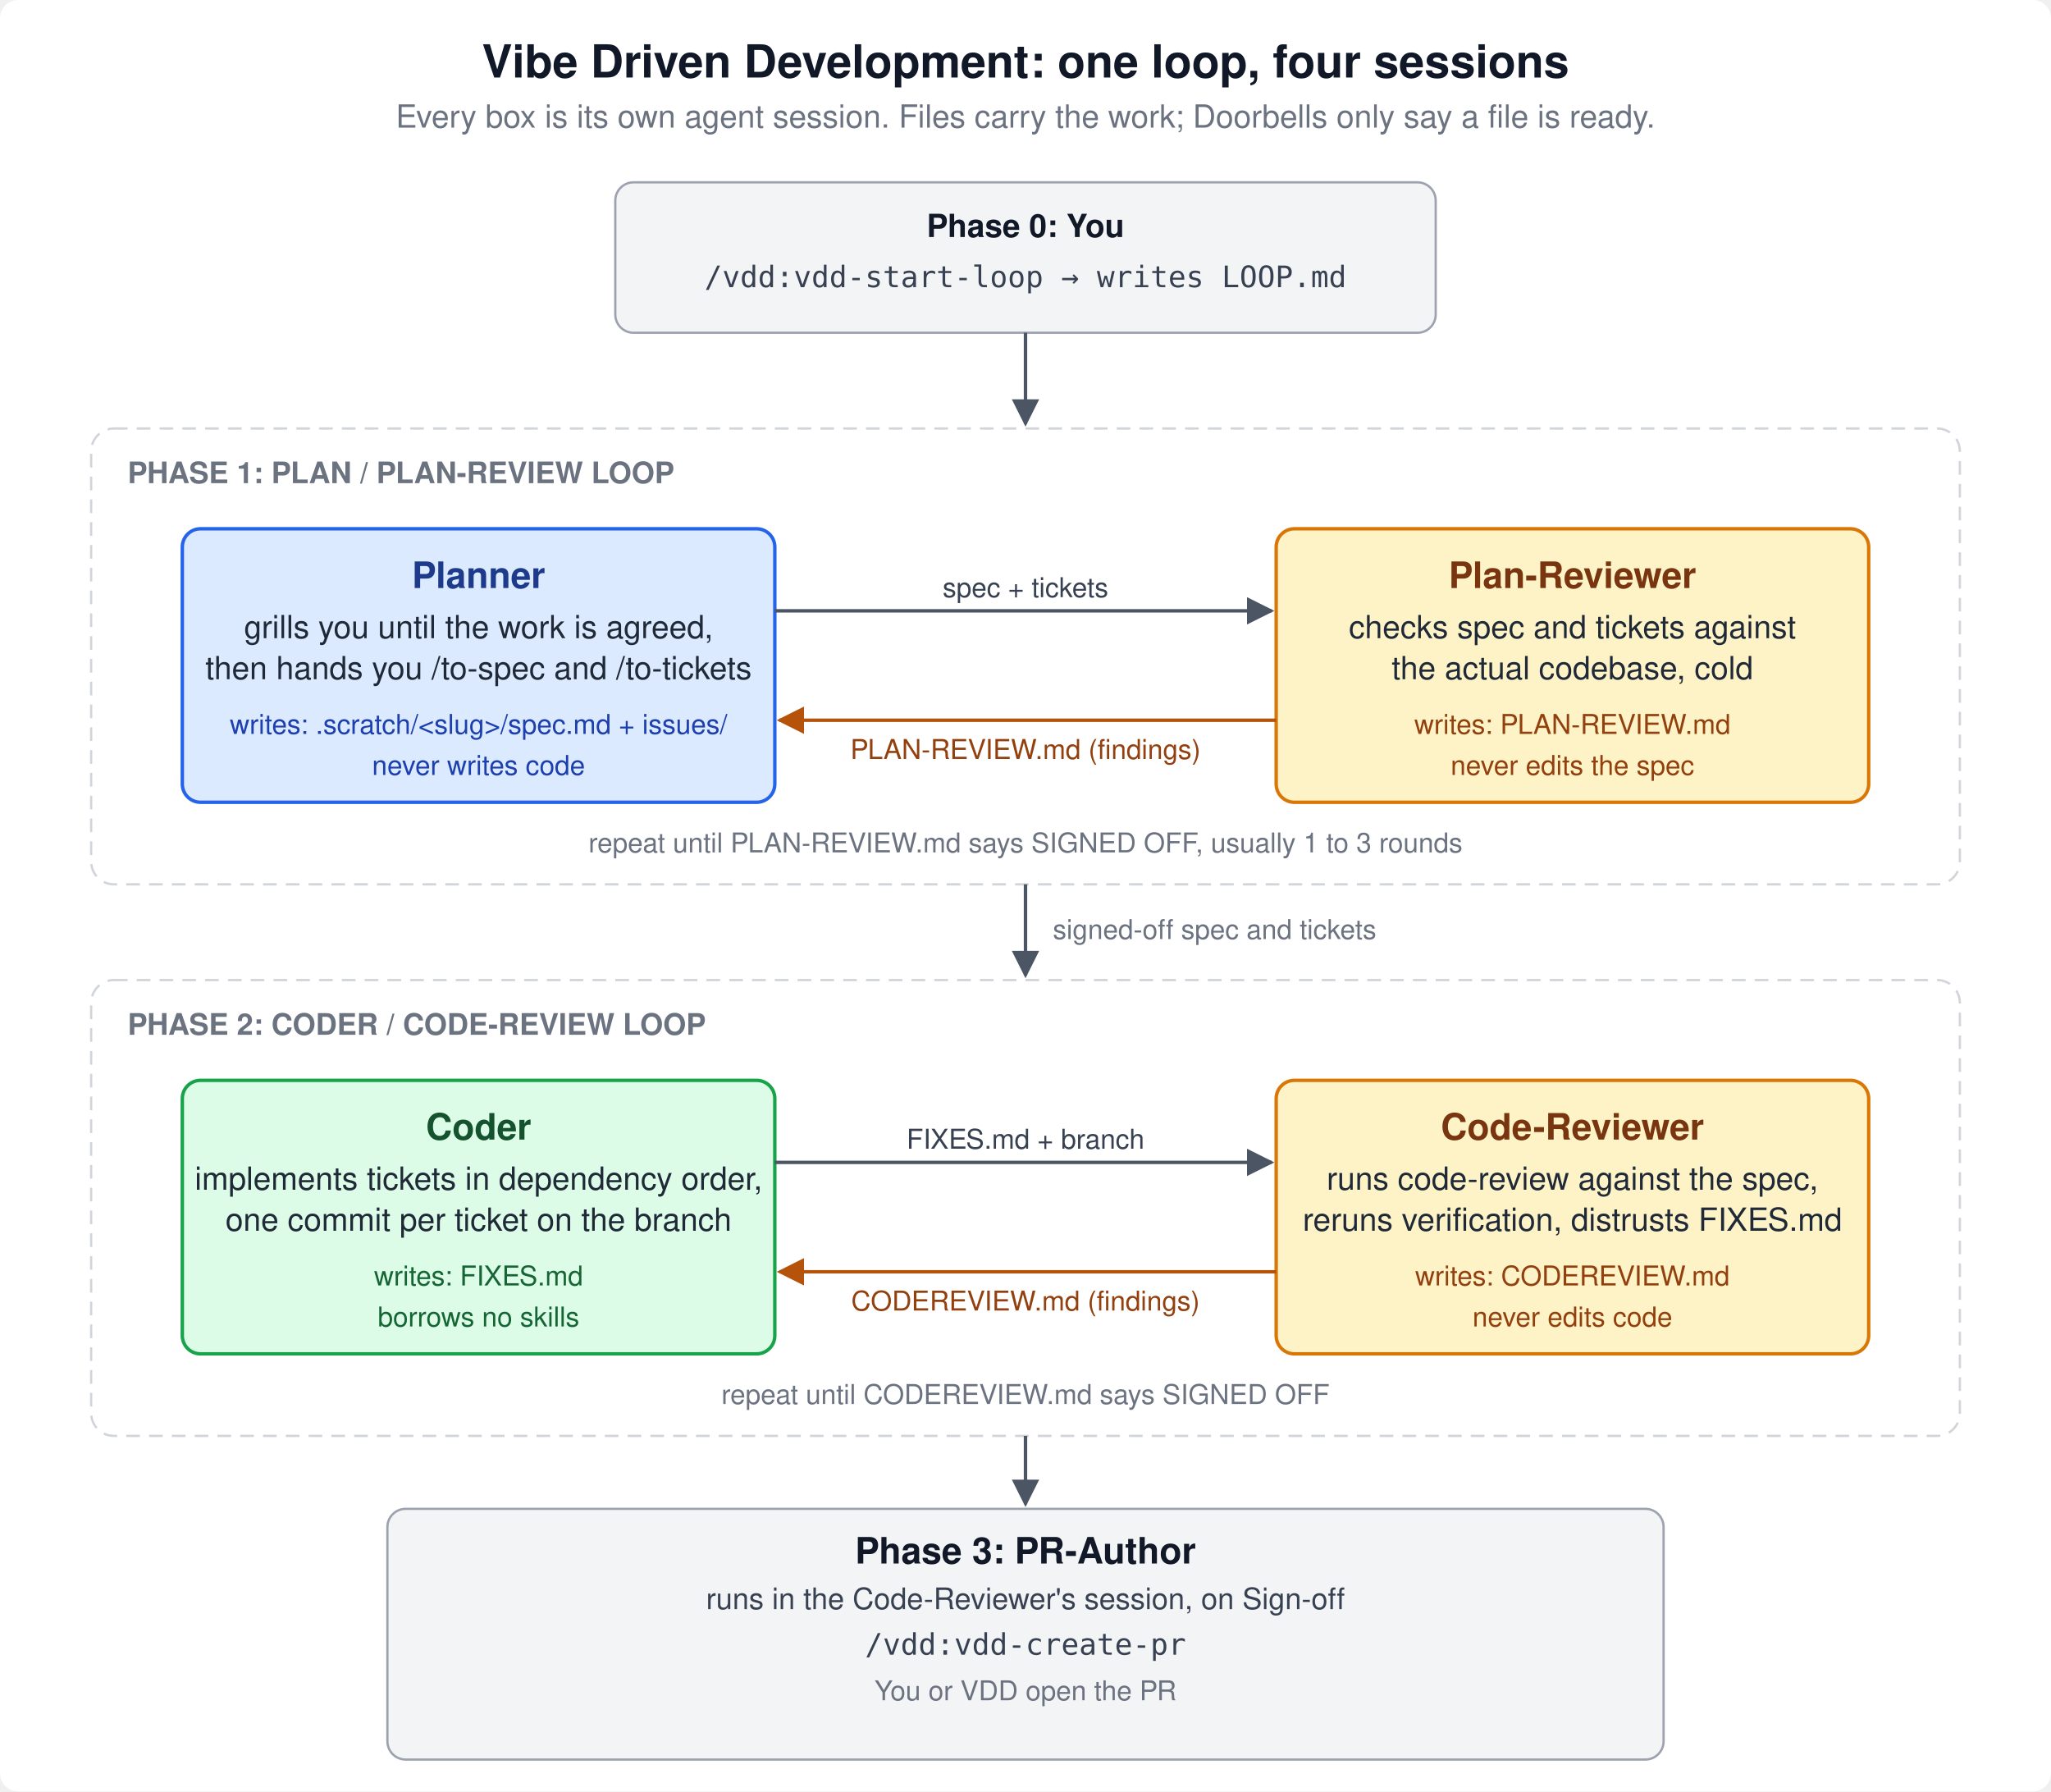
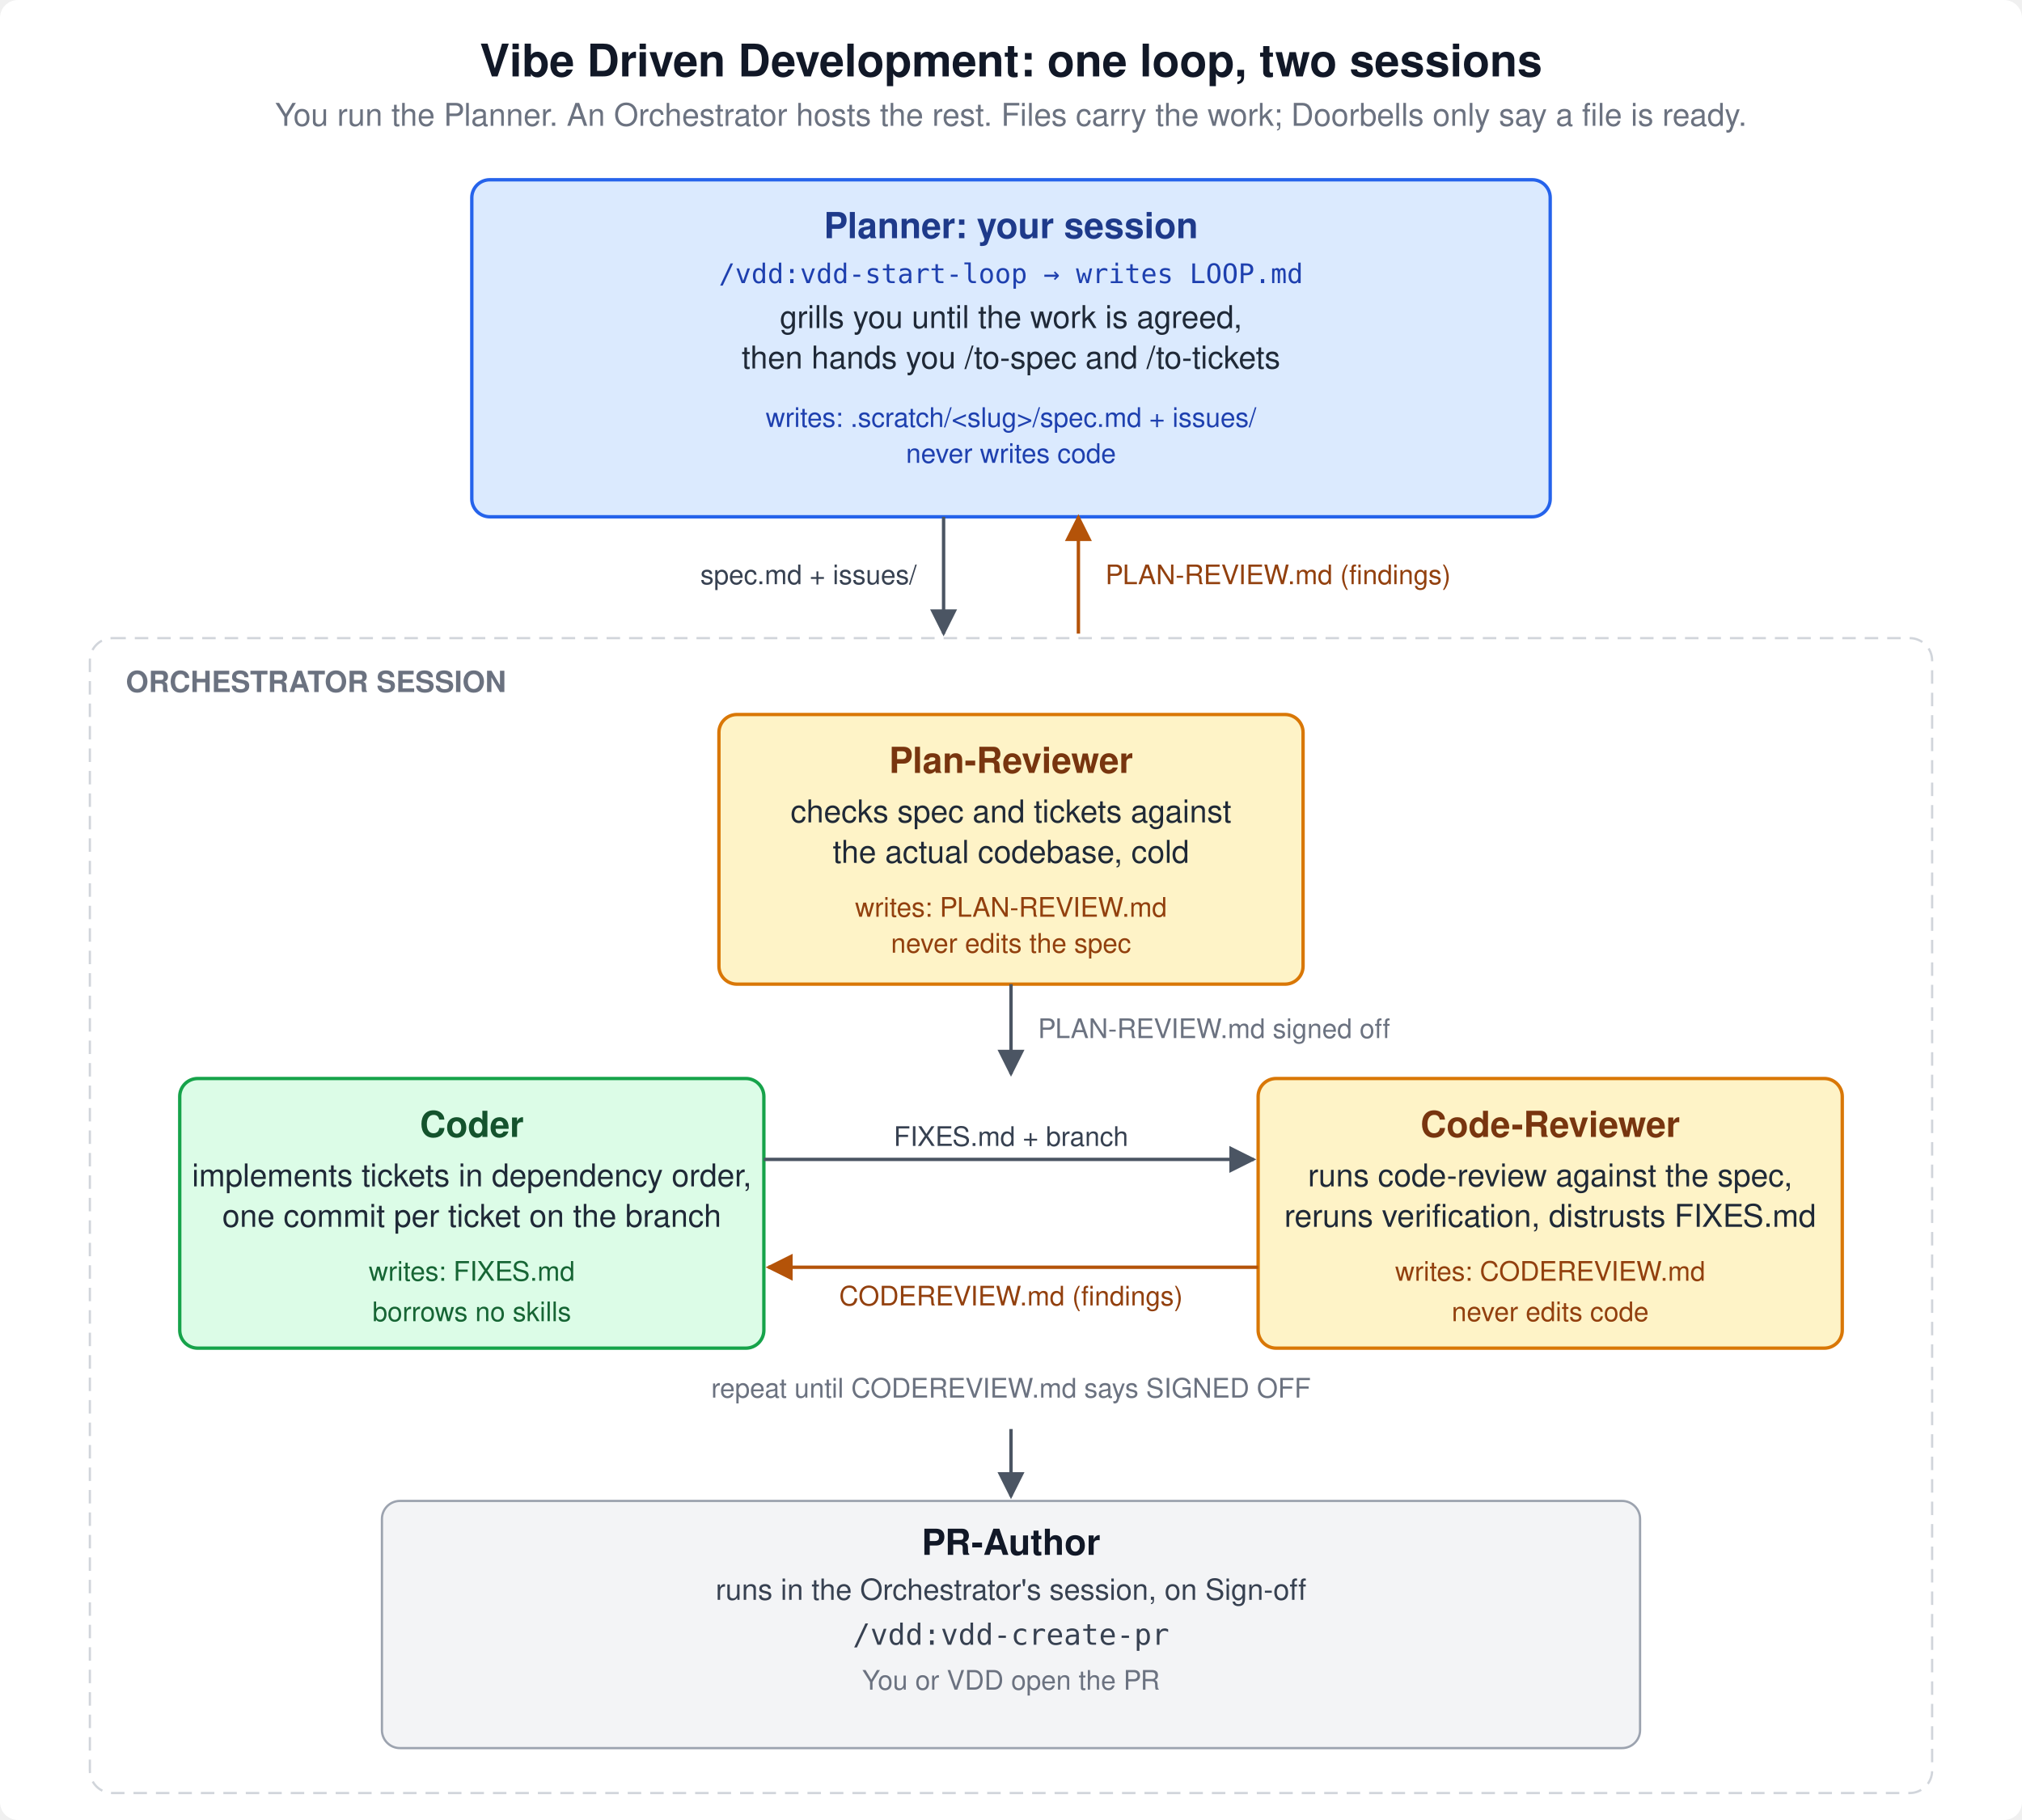
- <svg xmlns="http://www.w3.org/2000/svg" width="900" height="786" viewBox="0 0 900 786" font-family="-apple-system, BlinkMacSystemFont, 'Segoe UI', Helvetica, Arial, sans-serif" font-size="14">
+ <svg xmlns="http://www.w3.org/2000/svg" width="900" height="810" viewBox="0 0 900 810" font-family="-apple-system, BlinkMacSystemFont, 'Segoe UI', Helvetica, Arial, sans-serif" font-size="14">
  <defs>
    <marker id="arrow" viewBox="0 0 10 10" refX="9" refY="5" markerWidth="8" markerHeight="8" orient="auto-start-reverse">
      <path d="M 0 0 L 10 5 L 0 10 z" fill="#4b5563" />
    </marker>
    <marker id="arrow-accent" viewBox="0 0 10 10" refX="9" refY="5" markerWidth="8" markerHeight="8" orient="auto-start-reverse">
      <path d="M 0 0 L 10 5 L 0 10 z" fill="#b45309" />
    </marker>
  </defs>
-   <rect width="900" height="786" fill="#ffffff" rx="8" />
-   <text x="450" y="34" text-anchor="middle" font-size="20" font-weight="600" fill="#111827">Vibe Driven Development: one loop, four sessions</text>
-   <text x="450" y="56" text-anchor="middle" fill="#6b7280">Every box is its own agent session. Files carry the work; Doorbells only say a file is ready.</text>
-   <rect x="270" y="80" width="360" height="66" rx="8" fill="#f3f4f6" stroke="#9ca3af" />
-   <text x="450" y="104" text-anchor="middle" font-weight="600" fill="#111827">Phase 0: You</text>
-   <text x="450" y="126" text-anchor="middle" fill="#374151" font-family="ui-monospace, SFMono-Regular, Menlo, monospace" font-size="13">/vdd:vdd-start-loop  →  writes LOOP.md</text>
-   <line x1="450" y1="146" x2="450" y2="186" stroke="#4b5563" stroke-width="1.5" marker-end="url(#arrow)" />
-   <rect x="40" y="188" width="820" height="200" rx="10" fill="none" stroke="#d1d5db" stroke-dasharray="6 4" />
-   <text x="56" y="212" font-weight="600" fill="#6b7280" font-size="13">PHASE 1: PLAN / PLAN-REVIEW LOOP</text>
-   <rect x="80" y="232" width="260" height="120" rx="8" fill="#dbeafe" stroke="#2563eb" stroke-width="1.5" />
-   <text x="210" y="258" text-anchor="middle" font-weight="600" font-size="16" fill="#1e3a8a">Planner</text>
-   <text x="210" y="280" text-anchor="middle" fill="#1f2937">grills you until the work is agreed,</text>
-   <text x="210" y="298" text-anchor="middle" fill="#1f2937">then hands you /to-spec and /to-tickets</text>
-   <text x="210" y="322" text-anchor="middle" fill="#1e40af" font-size="12">writes: .scratch/&lt;slug&gt;/spec.md + issues/</text>
-   <text x="210" y="340" text-anchor="middle" fill="#1e40af" font-size="12">never writes code</text>
-   <rect x="560" y="232" width="260" height="120" rx="8" fill="#fef3c7" stroke="#d97706" stroke-width="1.5" />
-   <text x="690" y="258" text-anchor="middle" font-weight="600" font-size="16" fill="#78350f">Plan-Reviewer</text>
-   <text x="690" y="280" text-anchor="middle" fill="#1f2937">checks spec and tickets against</text>
-   <text x="690" y="298" text-anchor="middle" fill="#1f2937">the actual codebase, cold</text>
-   <text x="690" y="322" text-anchor="middle" fill="#92400e" font-size="12">writes: PLAN-REVIEW.md</text>
-   <text x="690" y="340" text-anchor="middle" fill="#92400e" font-size="12">never edits the spec</text>
-   <path d="M 340 268 L 558 268" stroke="#4b5563" stroke-width="1.5" fill="none" marker-end="url(#arrow)" />
-   <text x="450" y="262" text-anchor="middle" fill="#374151" font-size="12">spec + tickets</text>
-   <path d="M 560 316 L 342 316" stroke="#b45309" stroke-width="1.5" fill="none" marker-end="url(#arrow-accent)" />
-   <text x="450" y="333" text-anchor="middle" fill="#92400e" font-size="12">PLAN-REVIEW.md (findings)</text>
-   <text x="450" y="374" text-anchor="middle" fill="#6b7280" font-size="12">repeat until PLAN-REVIEW.md says SIGNED OFF, usually 1 to 3 rounds</text>
-   <line x1="450" y1="388" x2="450" y2="428" stroke="#4b5563" stroke-width="1.5" marker-end="url(#arrow)" />
-   <text x="462" y="412" fill="#6b7280" font-size="12">signed-off spec and tickets</text>
-   <rect x="40" y="430" width="820" height="200" rx="10" fill="none" stroke="#d1d5db" stroke-dasharray="6 4" />
-   <text x="56" y="454" font-weight="600" fill="#6b7280" font-size="13">PHASE 2: CODER / CODE-REVIEW LOOP</text>
-   <rect x="80" y="474" width="260" height="120" rx="8" fill="#dcfce7" stroke="#16a34a" stroke-width="1.5" />
-   <text x="210" y="500" text-anchor="middle" font-weight="600" font-size="16" fill="#14532d">Coder</text>
-   <text x="210" y="522" text-anchor="middle" fill="#1f2937">implements tickets in dependency order,</text>
-   <text x="210" y="540" text-anchor="middle" fill="#1f2937">one commit per ticket on the branch</text>
-   <text x="210" y="564" text-anchor="middle" fill="#166534" font-size="12">writes: FIXES.md</text>
-   <text x="210" y="582" text-anchor="middle" fill="#166534" font-size="12">borrows no skills</text>
-   <rect x="560" y="474" width="260" height="120" rx="8" fill="#fef3c7" stroke="#d97706" stroke-width="1.5" />
-   <text x="690" y="500" text-anchor="middle" font-weight="600" font-size="16" fill="#78350f">Code-Reviewer</text>
-   <text x="690" y="522" text-anchor="middle" fill="#1f2937">runs code-review against the spec,</text>
-   <text x="690" y="540" text-anchor="middle" fill="#1f2937">reruns verification, distrusts FIXES.md</text>
-   <text x="690" y="564" text-anchor="middle" fill="#92400e" font-size="12">writes: CODEREVIEW.md</text>
-   <text x="690" y="582" text-anchor="middle" fill="#92400e" font-size="12">never edits code</text>
-   <path d="M 340 510 L 558 510" stroke="#4b5563" stroke-width="1.5" fill="none" marker-end="url(#arrow)" />
-   <text x="450" y="504" text-anchor="middle" fill="#374151" font-size="12">FIXES.md + branch</text>
-   <path d="M 560 558 L 342 558" stroke="#b45309" stroke-width="1.5" fill="none" marker-end="url(#arrow-accent)" />
-   <text x="450" y="575" text-anchor="middle" fill="#92400e" font-size="12">CODEREVIEW.md (findings)</text>
-   <text x="450" y="616" text-anchor="middle" fill="#6b7280" font-size="12">repeat until CODEREVIEW.md says SIGNED OFF</text>
-   <line x1="450" y1="630" x2="450" y2="660" stroke="#4b5563" stroke-width="1.5" marker-end="url(#arrow)" />
-   <rect x="170" y="662" width="560" height="110" rx="8" fill="#f3f4f6" stroke="#9ca3af" />
-   <text x="450" y="686" text-anchor="middle" font-weight="600" font-size="16" fill="#111827">Phase 3: PR-Author</text>
-   <text x="450" y="706" text-anchor="middle" fill="#374151" font-size="13">runs in the Code-Reviewer's session, on Sign-off</text>
-   <text x="450" y="726" text-anchor="middle" fill="#374151" font-family="ui-monospace, SFMono-Regular, Menlo, monospace" font-size="13">/vdd:vdd-create-pr</text>
-   <text x="450" y="746" text-anchor="middle" fill="#6b7280" font-size="12">You or VDD open the PR</text>
+   <rect width="900" height="810" fill="#ffffff" rx="8" />
+   <text x="450" y="34" text-anchor="middle" font-size="20" font-weight="600" fill="#111827">Vibe Driven Development: one loop, two sessions</text>
+   <text x="450" y="56" text-anchor="middle" fill="#6b7280">You run the Planner. An Orchestrator hosts the rest. Files carry the work; Doorbells only say a file is ready.</text>
+   <rect x="210" y="80" width="480" height="150" rx="8" fill="#dbeafe" stroke="#2563eb" stroke-width="1.5" />
+   <text x="450" y="106" text-anchor="middle" font-weight="600" font-size="16" fill="#1e3a8a">Planner: your session</text>
+   <text x="450" y="126" text-anchor="middle" fill="#1e40af" font-family="ui-monospace, SFMono-Regular, Menlo, monospace" font-size="12">/vdd:vdd-start-loop  →  writes LOOP.md</text>
+   <text x="450" y="146" text-anchor="middle" fill="#1f2937">grills you until the work is agreed,</text>
+   <text x="450" y="164" text-anchor="middle" fill="#1f2937">then hands you /to-spec and /to-tickets</text>
+   <text x="450" y="190" text-anchor="middle" fill="#1e40af" font-size="12">writes: .scratch/&lt;slug&gt;/spec.md + issues/</text>
+   <text x="450" y="206" text-anchor="middle" fill="#1e40af" font-size="12">never writes code</text>
+   <line x1="420" y1="230" x2="420" y2="282" stroke="#4b5563" stroke-width="1.5" marker-end="url(#arrow)" />
+   <text x="408" y="260" text-anchor="end" fill="#374151" font-size="12">spec.md + issues/</text>
+   <path d="M 480 282 L 480 230" stroke="#b45309" stroke-width="1.5" fill="none" marker-end="url(#arrow-accent)" />
+   <text x="492" y="260" text-anchor="start" fill="#92400e" font-size="12">PLAN-REVIEW.md (findings)</text>
+   <rect x="40" y="284" width="820" height="514" rx="10" fill="none" stroke="#d1d5db" stroke-dasharray="6 4" />
+   <text x="56" y="308" font-weight="600" fill="#6b7280" font-size="13">ORCHESTRATOR SESSION</text>
+   <rect x="320" y="318" width="260" height="120" rx="8" fill="#fef3c7" stroke="#d97706" stroke-width="1.5" />
+   <text x="450" y="344" text-anchor="middle" font-weight="600" font-size="16" fill="#78350f">Plan-Reviewer</text>
+   <text x="450" y="366" text-anchor="middle" fill="#1f2937">checks spec and tickets against</text>
+   <text x="450" y="384" text-anchor="middle" fill="#1f2937">the actual codebase, cold</text>
+   <text x="450" y="408" text-anchor="middle" fill="#92400e" font-size="12">writes: PLAN-REVIEW.md</text>
+   <text x="450" y="424" text-anchor="middle" fill="#92400e" font-size="12">never edits the spec</text>
+   <line x1="450" y1="438" x2="450" y2="478" stroke="#4b5563" stroke-width="1.5" marker-end="url(#arrow)" />
+   <text x="462" y="462" fill="#6b7280" font-size="12">PLAN-REVIEW.md signed off</text>
+   <rect x="80" y="480" width="260" height="120" rx="8" fill="#dcfce7" stroke="#16a34a" stroke-width="1.5" />
+   <text x="210" y="506" text-anchor="middle" font-weight="600" font-size="16" fill="#14532d">Coder</text>
+   <text x="210" y="528" text-anchor="middle" fill="#1f2937">implements tickets in dependency order,</text>
+   <text x="210" y="546" text-anchor="middle" fill="#1f2937">one commit per ticket on the branch</text>
+   <text x="210" y="570" text-anchor="middle" fill="#166534" font-size="12">writes: FIXES.md</text>
+   <text x="210" y="588" text-anchor="middle" fill="#166534" font-size="12">borrows no skills</text>
+   <rect x="560" y="480" width="260" height="120" rx="8" fill="#fef3c7" stroke="#d97706" stroke-width="1.5" />
+   <text x="690" y="506" text-anchor="middle" font-weight="600" font-size="16" fill="#78350f">Code-Reviewer</text>
+   <text x="690" y="528" text-anchor="middle" fill="#1f2937">runs code-review against the spec,</text>
+   <text x="690" y="546" text-anchor="middle" fill="#1f2937">reruns verification, distrusts FIXES.md</text>
+   <text x="690" y="570" text-anchor="middle" fill="#92400e" font-size="12">writes: CODEREVIEW.md</text>
+   <text x="690" y="588" text-anchor="middle" fill="#92400e" font-size="12">never edits code</text>
+   <path d="M 340 516 L 558 516" stroke="#4b5563" stroke-width="1.5" fill="none" marker-end="url(#arrow)" />
+   <text x="450" y="510" text-anchor="middle" fill="#374151" font-size="12">FIXES.md + branch</text>
+   <path d="M 560 564 L 342 564" stroke="#b45309" stroke-width="1.5" fill="none" marker-end="url(#arrow-accent)" />
+   <text x="450" y="581" text-anchor="middle" fill="#92400e" font-size="12">CODEREVIEW.md (findings)</text>
+   <text x="450" y="622" text-anchor="middle" fill="#6b7280" font-size="12">repeat until CODEREVIEW.md says SIGNED OFF</text>
+   <line x1="450" y1="636" x2="450" y2="666" stroke="#4b5563" stroke-width="1.5" marker-end="url(#arrow)" />
+   <rect x="170" y="668" width="560" height="110" rx="8" fill="#f3f4f6" stroke="#9ca3af" />
+   <text x="450" y="692" text-anchor="middle" font-weight="600" font-size="16" fill="#111827">PR-Author</text>
+   <text x="450" y="712" text-anchor="middle" fill="#374151" font-size="13">runs in the Orchestrator's session, on Sign-off</text>
+   <text x="450" y="732" text-anchor="middle" fill="#374151" font-family="ui-monospace, SFMono-Regular, Menlo, monospace" font-size="13">/vdd:vdd-create-pr</text>
+   <text x="450" y="752" text-anchor="middle" fill="#6b7280" font-size="12">You or VDD open the PR</text>
</svg>
